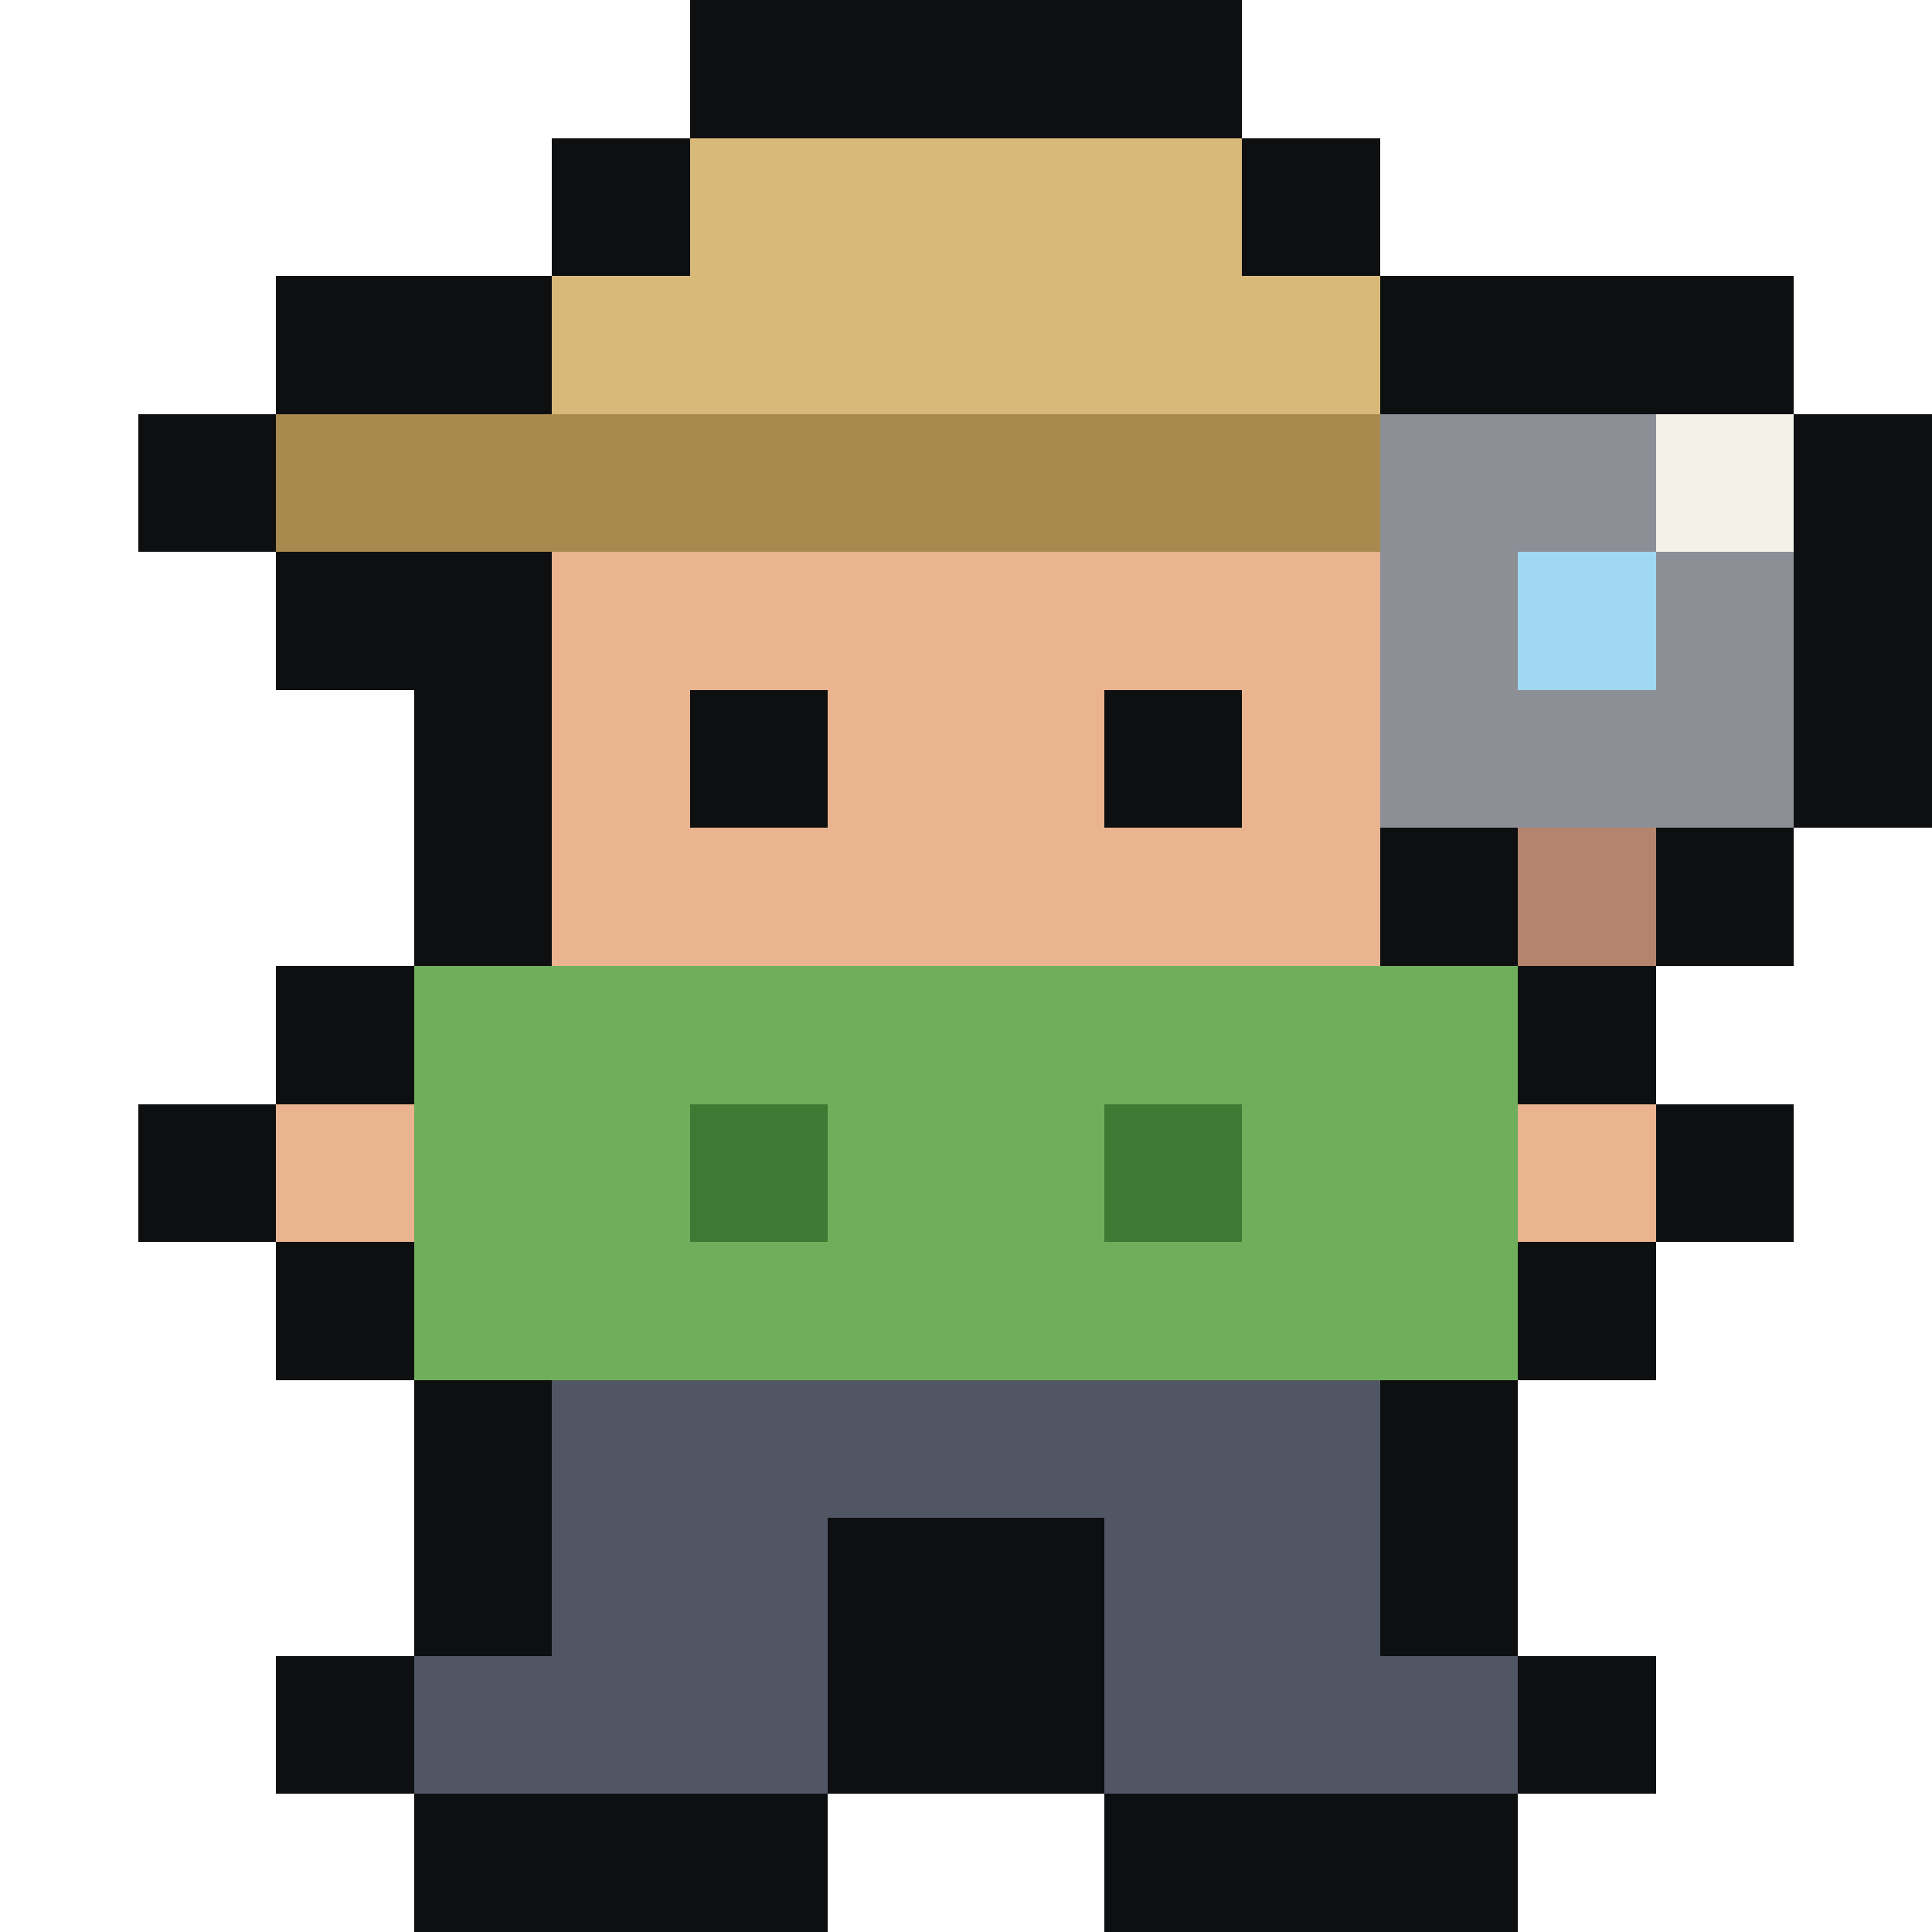
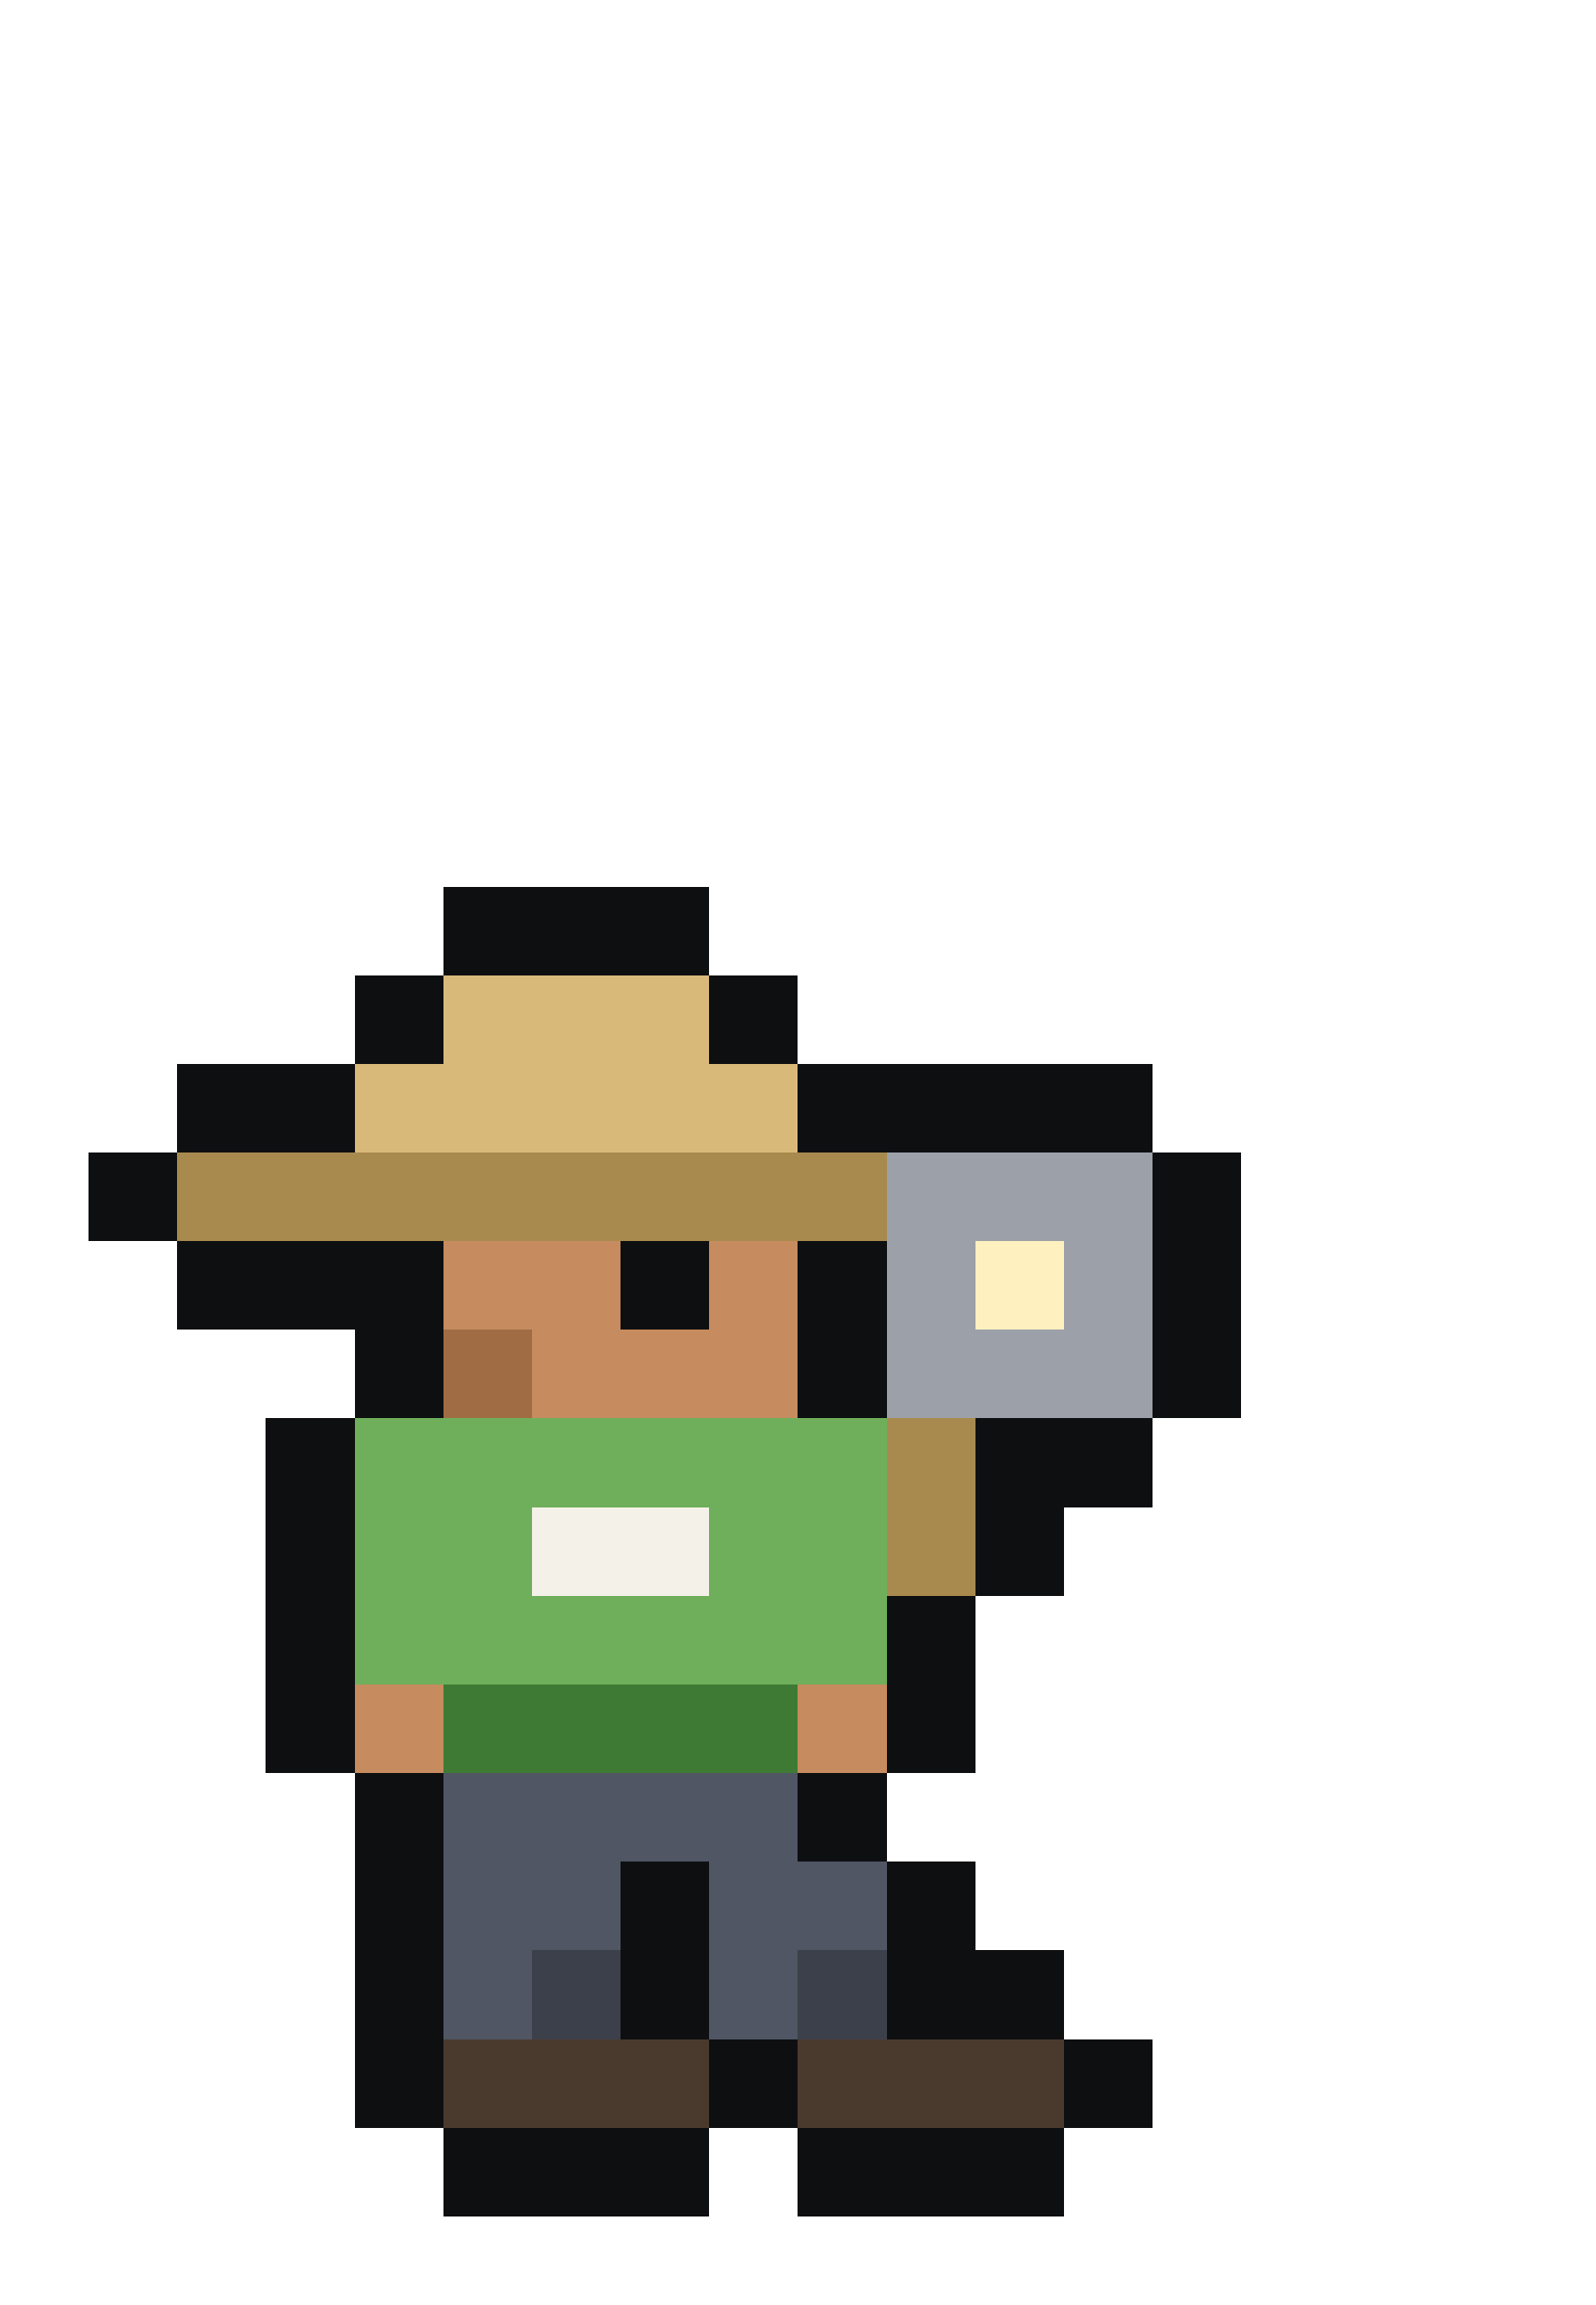
- <svg xmlns="http://www.w3.org/2000/svg" viewBox="0 0 14 14" shape-rendering="crispEdges">
-   <rect x="5" y="0" width="1" height="1" fill="#0E0F11" />
-   <rect x="6" y="0" width="1" height="1" fill="#0E0F11" />
-   <rect x="7" y="0" width="1" height="1" fill="#0E0F11" />
-   <rect x="8" y="0" width="1" height="1" fill="#0E0F11" />
-   <rect x="4" y="1" width="1" height="1" fill="#0E0F11" />
-   <rect x="5" y="1" width="1" height="1" fill="#D9B97A" />
-   <rect x="6" y="1" width="1" height="1" fill="#D9B97A" />
-   <rect x="7" y="1" width="1" height="1" fill="#D9B97A" />
-   <rect x="8" y="1" width="1" height="1" fill="#D9B97A" />
-   <rect x="9" y="1" width="1" height="1" fill="#0E0F11" />
-   <rect x="2" y="2" width="1" height="1" fill="#0E0F11" />
-   <rect x="3" y="2" width="1" height="1" fill="#0E0F11" />
-   <rect x="4" y="2" width="1" height="1" fill="#D9B97A" />
-   <rect x="5" y="2" width="1" height="1" fill="#D9B97A" />
-   <rect x="6" y="2" width="1" height="1" fill="#D9B97A" />
-   <rect x="7" y="2" width="1" height="1" fill="#D9B97A" />
-   <rect x="8" y="2" width="1" height="1" fill="#D9B97A" />
-   <rect x="9" y="2" width="1" height="1" fill="#D9B97A" />
-   <rect x="10" y="2" width="1" height="1" fill="#0E0F11" />
-   <rect x="11" y="2" width="1" height="1" fill="#0E0F11" />
-   <rect x="12" y="2" width="1" height="1" fill="#0E0F11" />
-   <rect x="1" y="3" width="1" height="1" fill="#0E0F11" />
-   <rect x="2" y="3" width="1" height="1" fill="#A88A4E" />
-   <rect x="3" y="3" width="1" height="1" fill="#A88A4E" />
-   <rect x="4" y="3" width="1" height="1" fill="#A88A4E" />
-   <rect x="5" y="3" width="1" height="1" fill="#A88A4E" />
-   <rect x="6" y="3" width="1" height="1" fill="#A88A4E" />
-   <rect x="7" y="3" width="1" height="1" fill="#A88A4E" />
-   <rect x="8" y="3" width="1" height="1" fill="#A88A4E" />
-   <rect x="9" y="3" width="1" height="1" fill="#A88A4E" />
-   <rect x="10" y="3" width="1" height="1" fill="#8C8F96" />
-   <rect x="11" y="3" width="1" height="1" fill="#8C8F96" />
-   <rect x="12" y="3" width="1" height="1" fill="#F4F1E8" />
-   <rect x="13" y="3" width="1" height="1" fill="#0E0F11" />
-   <rect x="2" y="4" width="1" height="1" fill="#0E0F11" />
-   <rect x="3" y="4" width="1" height="1" fill="#0E0F11" />
-   <rect x="4" y="4" width="1" height="1" fill="#E9B48F" />
-   <rect x="5" y="4" width="1" height="1" fill="#E9B48F" />
-   <rect x="6" y="4" width="1" height="1" fill="#E9B48F" />
-   <rect x="7" y="4" width="1" height="1" fill="#E9B48F" />
-   <rect x="8" y="4" width="1" height="1" fill="#E9B48F" />
-   <rect x="9" y="4" width="1" height="1" fill="#E9B48F" />
-   <rect x="10" y="4" width="1" height="1" fill="#8C8F96" />
-   <rect x="11" y="4" width="1" height="1" fill="#9FD8F0" />
-   <rect x="12" y="4" width="1" height="1" fill="#8C8F96" />
-   <rect x="13" y="4" width="1" height="1" fill="#0E0F11" />
-   <rect x="3" y="5" width="1" height="1" fill="#0E0F11" />
-   <rect x="4" y="5" width="1" height="1" fill="#E9B48F" />
-   <rect x="5" y="5" width="1" height="1" fill="#0E0F11" />
-   <rect x="6" y="5" width="1" height="1" fill="#E9B48F" />
-   <rect x="7" y="5" width="1" height="1" fill="#E9B48F" />
-   <rect x="8" y="5" width="1" height="1" fill="#0E0F11" />
-   <rect x="9" y="5" width="1" height="1" fill="#E9B48F" />
-   <rect x="10" y="5" width="1" height="1" fill="#8C8F96" />
-   <rect x="11" y="5" width="1" height="1" fill="#8C8F96" />
-   <rect x="12" y="5" width="1" height="1" fill="#8C8F96" />
-   <rect x="13" y="5" width="1" height="1" fill="#0E0F11" />
-   <rect x="3" y="6" width="1" height="1" fill="#0E0F11" />
-   <rect x="4" y="6" width="1" height="1" fill="#E9B48F" />
-   <rect x="5" y="6" width="1" height="1" fill="#E9B48F" />
-   <rect x="6" y="6" width="1" height="1" fill="#E9B48F" />
-   <rect x="7" y="6" width="1" height="1" fill="#E9B48F" />
-   <rect x="8" y="6" width="1" height="1" fill="#E9B48F" />
-   <rect x="9" y="6" width="1" height="1" fill="#E9B48F" />
-   <rect x="10" y="6" width="1" height="1" fill="#0E0F11" />
-   <rect x="11" y="6" width="1" height="1" fill="#B4846C" />
-   <rect x="12" y="6" width="1" height="1" fill="#0E0F11" />
-   <rect x="2" y="7" width="1" height="1" fill="#0E0F11" />
-   <rect x="3" y="7" width="1" height="1" fill="#6FAF5B" />
-   <rect x="4" y="7" width="1" height="1" fill="#6FAF5B" />
-   <rect x="5" y="7" width="1" height="1" fill="#6FAF5B" />
-   <rect x="6" y="7" width="1" height="1" fill="#6FAF5B" />
-   <rect x="7" y="7" width="1" height="1" fill="#6FAF5B" />
-   <rect x="8" y="7" width="1" height="1" fill="#6FAF5B" />
-   <rect x="9" y="7" width="1" height="1" fill="#6FAF5B" />
-   <rect x="10" y="7" width="1" height="1" fill="#6FAF5B" />
-   <rect x="11" y="7" width="1" height="1" fill="#0E0F11" />
-   <rect x="1" y="8" width="1" height="1" fill="#0E0F11" />
-   <rect x="2" y="8" width="1" height="1" fill="#E9B48F" />
-   <rect x="3" y="8" width="1" height="1" fill="#6FAF5B" />
-   <rect x="4" y="8" width="1" height="1" fill="#6FAF5B" />
-   <rect x="5" y="8" width="1" height="1" fill="#3E7A34" />
-   <rect x="6" y="8" width="1" height="1" fill="#6FAF5B" />
-   <rect x="7" y="8" width="1" height="1" fill="#6FAF5B" />
-   <rect x="8" y="8" width="1" height="1" fill="#3E7A34" />
-   <rect x="9" y="8" width="1" height="1" fill="#6FAF5B" />
-   <rect x="10" y="8" width="1" height="1" fill="#6FAF5B" />
-   <rect x="11" y="8" width="1" height="1" fill="#E9B48F" />
-   <rect x="12" y="8" width="1" height="1" fill="#0E0F11" />
-   <rect x="2" y="9" width="1" height="1" fill="#0E0F11" />
-   <rect x="3" y="9" width="1" height="1" fill="#6FAF5B" />
-   <rect x="4" y="9" width="1" height="1" fill="#6FAF5B" />
-   <rect x="5" y="9" width="1" height="1" fill="#6FAF5B" />
-   <rect x="6" y="9" width="1" height="1" fill="#6FAF5B" />
-   <rect x="7" y="9" width="1" height="1" fill="#6FAF5B" />
-   <rect x="8" y="9" width="1" height="1" fill="#6FAF5B" />
-   <rect x="9" y="9" width="1" height="1" fill="#6FAF5B" />
-   <rect x="10" y="9" width="1" height="1" fill="#6FAF5B" />
-   <rect x="11" y="9" width="1" height="1" fill="#0E0F11" />
-   <rect x="3" y="10" width="1" height="1" fill="#0E0F11" />
-   <rect x="4" y="10" width="1" height="1" fill="#505664" />
-   <rect x="5" y="10" width="1" height="1" fill="#505664" />
-   <rect x="6" y="10" width="1" height="1" fill="#505664" />
-   <rect x="7" y="10" width="1" height="1" fill="#505664" />
-   <rect x="8" y="10" width="1" height="1" fill="#505664" />
-   <rect x="9" y="10" width="1" height="1" fill="#505664" />
-   <rect x="10" y="10" width="1" height="1" fill="#0E0F11" />
-   <rect x="3" y="11" width="1" height="1" fill="#0E0F11" />
-   <rect x="4" y="11" width="1" height="1" fill="#505664" />
-   <rect x="5" y="11" width="1" height="1" fill="#505664" />
-   <rect x="6" y="11" width="1" height="1" fill="#0E0F11" />
-   <rect x="7" y="11" width="1" height="1" fill="#0E0F11" />
-   <rect x="8" y="11" width="1" height="1" fill="#505664" />
-   <rect x="9" y="11" width="1" height="1" fill="#505664" />
-   <rect x="10" y="11" width="1" height="1" fill="#0E0F11" />
+ <svg xmlns="http://www.w3.org/2000/svg" viewBox="0 0 18 26" shape-rendering="crispEdges">
+   <rect x="5" y="10" width="1" height="1" fill="#0E0F11" />
+   <rect x="6" y="10" width="1" height="1" fill="#0E0F11" />
+   <rect x="7" y="10" width="1" height="1" fill="#0E0F11" />
+   <rect x="4" y="11" width="1" height="1" fill="#0E0F11" />
+   <rect x="5" y="11" width="1" height="1" fill="#D9B97A" />
+   <rect x="6" y="11" width="1" height="1" fill="#D9B97A" />
+   <rect x="7" y="11" width="1" height="1" fill="#D9B97A" />
+   <rect x="8" y="11" width="1" height="1" fill="#0E0F11" />
  <rect x="2" y="12" width="1" height="1" fill="#0E0F11" />
-   <rect x="3" y="12" width="1" height="1" fill="#505664" />
-   <rect x="4" y="12" width="1" height="1" fill="#505664" />
-   <rect x="5" y="12" width="1" height="1" fill="#505664" />
-   <rect x="6" y="12" width="1" height="1" fill="#0E0F11" />
-   <rect x="7" y="12" width="1" height="1" fill="#0E0F11" />
-   <rect x="8" y="12" width="1" height="1" fill="#505664" />
-   <rect x="9" y="12" width="1" height="1" fill="#505664" />
-   <rect x="10" y="12" width="1" height="1" fill="#505664" />
+   <rect x="3" y="12" width="1" height="1" fill="#0E0F11" />
+   <rect x="4" y="12" width="1" height="1" fill="#D9B97A" />
+   <rect x="5" y="12" width="1" height="1" fill="#D9B97A" />
+   <rect x="6" y="12" width="1" height="1" fill="#D9B97A" />
+   <rect x="7" y="12" width="1" height="1" fill="#D9B97A" />
+   <rect x="8" y="12" width="1" height="1" fill="#D9B97A" />
+   <rect x="9" y="12" width="1" height="1" fill="#0E0F11" />
+   <rect x="10" y="12" width="1" height="1" fill="#0E0F11" />
  <rect x="11" y="12" width="1" height="1" fill="#0E0F11" />
-   <rect x="3" y="13" width="1" height="1" fill="#0E0F11" />
-   <rect x="4" y="13" width="1" height="1" fill="#0E0F11" />
-   <rect x="5" y="13" width="1" height="1" fill="#0E0F11" />
-   <rect x="8" y="13" width="1" height="1" fill="#0E0F11" />
-   <rect x="9" y="13" width="1" height="1" fill="#0E0F11" />
-   <rect x="10" y="13" width="1" height="1" fill="#0E0F11" />
+   <rect x="12" y="12" width="1" height="1" fill="#0E0F11" />
+   <rect x="1" y="13" width="1" height="1" fill="#0E0F11" />
+   <rect x="2" y="13" width="1" height="1" fill="#A88A4E" />
+   <rect x="3" y="13" width="1" height="1" fill="#A88A4E" />
+   <rect x="4" y="13" width="1" height="1" fill="#A88A4E" />
+   <rect x="5" y="13" width="1" height="1" fill="#A88A4E" />
+   <rect x="6" y="13" width="1" height="1" fill="#A88A4E" />
+   <rect x="7" y="13" width="1" height="1" fill="#A88A4E" />
+   <rect x="8" y="13" width="1" height="1" fill="#A88A4E" />
+   <rect x="9" y="13" width="1" height="1" fill="#A88A4E" />
+   <rect x="10" y="13" width="1" height="1" fill="#9CA0A8" />
+   <rect x="11" y="13" width="1" height="1" fill="#9CA0A8" />
+   <rect x="12" y="13" width="1" height="1" fill="#9CA0A8" />
+   <rect x="13" y="13" width="1" height="1" fill="#0E0F11" />
+   <rect x="2" y="14" width="1" height="1" fill="#0E0F11" />
+   <rect x="3" y="14" width="1" height="1" fill="#0E0F11" />
+   <rect x="4" y="14" width="1" height="1" fill="#0E0F11" />
+   <rect x="5" y="14" width="1" height="1" fill="#C68B5E" />
+   <rect x="6" y="14" width="1" height="1" fill="#C68B5E" />
+   <rect x="7" y="14" width="1" height="1" fill="#0E0F11" />
+   <rect x="8" y="14" width="1" height="1" fill="#C68B5E" />
+   <rect x="9" y="14" width="1" height="1" fill="#0E0F11" />
+   <rect x="10" y="14" width="1" height="1" fill="#9CA0A8" />
+   <rect x="11" y="14" width="1" height="1" fill="#FFF0BF" />
+   <rect x="12" y="14" width="1" height="1" fill="#9CA0A8" />
+   <rect x="13" y="14" width="1" height="1" fill="#0E0F11" />
+   <rect x="4" y="15" width="1" height="1" fill="#0E0F11" />
+   <rect x="5" y="15" width="1" height="1" fill="#A06C44" />
+   <rect x="6" y="15" width="1" height="1" fill="#C68B5E" />
+   <rect x="7" y="15" width="1" height="1" fill="#C68B5E" />
+   <rect x="8" y="15" width="1" height="1" fill="#C68B5E" />
+   <rect x="9" y="15" width="1" height="1" fill="#0E0F11" />
+   <rect x="10" y="15" width="1" height="1" fill="#9CA0A8" />
+   <rect x="11" y="15" width="1" height="1" fill="#9CA0A8" />
+   <rect x="12" y="15" width="1" height="1" fill="#9CA0A8" />
+   <rect x="13" y="15" width="1" height="1" fill="#0E0F11" />
+   <rect x="3" y="16" width="1" height="1" fill="#0E0F11" />
+   <rect x="4" y="16" width="1" height="1" fill="#6FAF5B" />
+   <rect x="5" y="16" width="1" height="1" fill="#6FAF5B" />
+   <rect x="6" y="16" width="1" height="1" fill="#6FAF5B" />
+   <rect x="7" y="16" width="1" height="1" fill="#6FAF5B" />
+   <rect x="8" y="16" width="1" height="1" fill="#6FAF5B" />
+   <rect x="9" y="16" width="1" height="1" fill="#6FAF5B" />
+   <rect x="10" y="16" width="1" height="1" fill="#A88A4E" />
+   <rect x="11" y="16" width="1" height="1" fill="#0E0F11" />
+   <rect x="12" y="16" width="1" height="1" fill="#0E0F11" />
+   <rect x="3" y="17" width="1" height="1" fill="#0E0F11" />
+   <rect x="4" y="17" width="1" height="1" fill="#6FAF5B" />
+   <rect x="5" y="17" width="1" height="1" fill="#6FAF5B" />
+   <rect x="6" y="17" width="1" height="1" fill="#F4F1E8" />
+   <rect x="7" y="17" width="1" height="1" fill="#F4F1E8" />
+   <rect x="8" y="17" width="1" height="1" fill="#6FAF5B" />
+   <rect x="9" y="17" width="1" height="1" fill="#6FAF5B" />
+   <rect x="10" y="17" width="1" height="1" fill="#A88A4E" />
+   <rect x="11" y="17" width="1" height="1" fill="#0E0F11" />
+   <rect x="3" y="18" width="1" height="1" fill="#0E0F11" />
+   <rect x="4" y="18" width="1" height="1" fill="#6FAF5B" />
+   <rect x="5" y="18" width="1" height="1" fill="#6FAF5B" />
+   <rect x="6" y="18" width="1" height="1" fill="#6FAF5B" />
+   <rect x="7" y="18" width="1" height="1" fill="#6FAF5B" />
+   <rect x="8" y="18" width="1" height="1" fill="#6FAF5B" />
+   <rect x="9" y="18" width="1" height="1" fill="#6FAF5B" />
+   <rect x="10" y="18" width="1" height="1" fill="#0E0F11" />
+   <rect x="3" y="19" width="1" height="1" fill="#0E0F11" />
+   <rect x="4" y="19" width="1" height="1" fill="#C68B5E" />
+   <rect x="5" y="19" width="1" height="1" fill="#3E7A34" />
+   <rect x="6" y="19" width="1" height="1" fill="#3E7A34" />
+   <rect x="7" y="19" width="1" height="1" fill="#3E7A34" />
+   <rect x="8" y="19" width="1" height="1" fill="#3E7A34" />
+   <rect x="9" y="19" width="1" height="1" fill="#C68B5E" />
+   <rect x="10" y="19" width="1" height="1" fill="#0E0F11" />
+   <rect x="4" y="20" width="1" height="1" fill="#0E0F11" />
+   <rect x="5" y="20" width="1" height="1" fill="#505664" />
+   <rect x="6" y="20" width="1" height="1" fill="#505664" />
+   <rect x="7" y="20" width="1" height="1" fill="#505664" />
+   <rect x="8" y="20" width="1" height="1" fill="#505664" />
+   <rect x="9" y="20" width="1" height="1" fill="#0E0F11" />
+   <rect x="4" y="21" width="1" height="1" fill="#0E0F11" />
+   <rect x="5" y="21" width="1" height="1" fill="#505664" />
+   <rect x="6" y="21" width="1" height="1" fill="#505664" />
+   <rect x="7" y="21" width="1" height="1" fill="#0E0F11" />
+   <rect x="8" y="21" width="1" height="1" fill="#505664" />
+   <rect x="9" y="21" width="1" height="1" fill="#505664" />
+   <rect x="10" y="21" width="1" height="1" fill="#0E0F11" />
+   <rect x="4" y="22" width="1" height="1" fill="#0E0F11" />
+   <rect x="5" y="22" width="1" height="1" fill="#505664" />
+   <rect x="6" y="22" width="1" height="1" fill="#3C404A" />
+   <rect x="7" y="22" width="1" height="1" fill="#0E0F11" />
+   <rect x="8" y="22" width="1" height="1" fill="#505664" />
+   <rect x="9" y="22" width="1" height="1" fill="#3C404A" />
+   <rect x="10" y="22" width="1" height="1" fill="#0E0F11" />
+   <rect x="11" y="22" width="1" height="1" fill="#0E0F11" />
+   <rect x="4" y="23" width="1" height="1" fill="#0E0F11" />
+   <rect x="5" y="23" width="1" height="1" fill="#4A3A2E" />
+   <rect x="6" y="23" width="1" height="1" fill="#4A3A2E" />
+   <rect x="7" y="23" width="1" height="1" fill="#4A3A2E" />
+   <rect x="8" y="23" width="1" height="1" fill="#0E0F11" />
+   <rect x="9" y="23" width="1" height="1" fill="#4A3A2E" />
+   <rect x="10" y="23" width="1" height="1" fill="#4A3A2E" />
+   <rect x="11" y="23" width="1" height="1" fill="#4A3A2E" />
+   <rect x="12" y="23" width="1" height="1" fill="#0E0F11" />
+   <rect x="5" y="24" width="1" height="1" fill="#0E0F11" />
+   <rect x="6" y="24" width="1" height="1" fill="#0E0F11" />
+   <rect x="7" y="24" width="1" height="1" fill="#0E0F11" />
+   <rect x="9" y="24" width="1" height="1" fill="#0E0F11" />
+   <rect x="10" y="24" width="1" height="1" fill="#0E0F11" />
+   <rect x="11" y="24" width="1" height="1" fill="#0E0F11" />
</svg>
